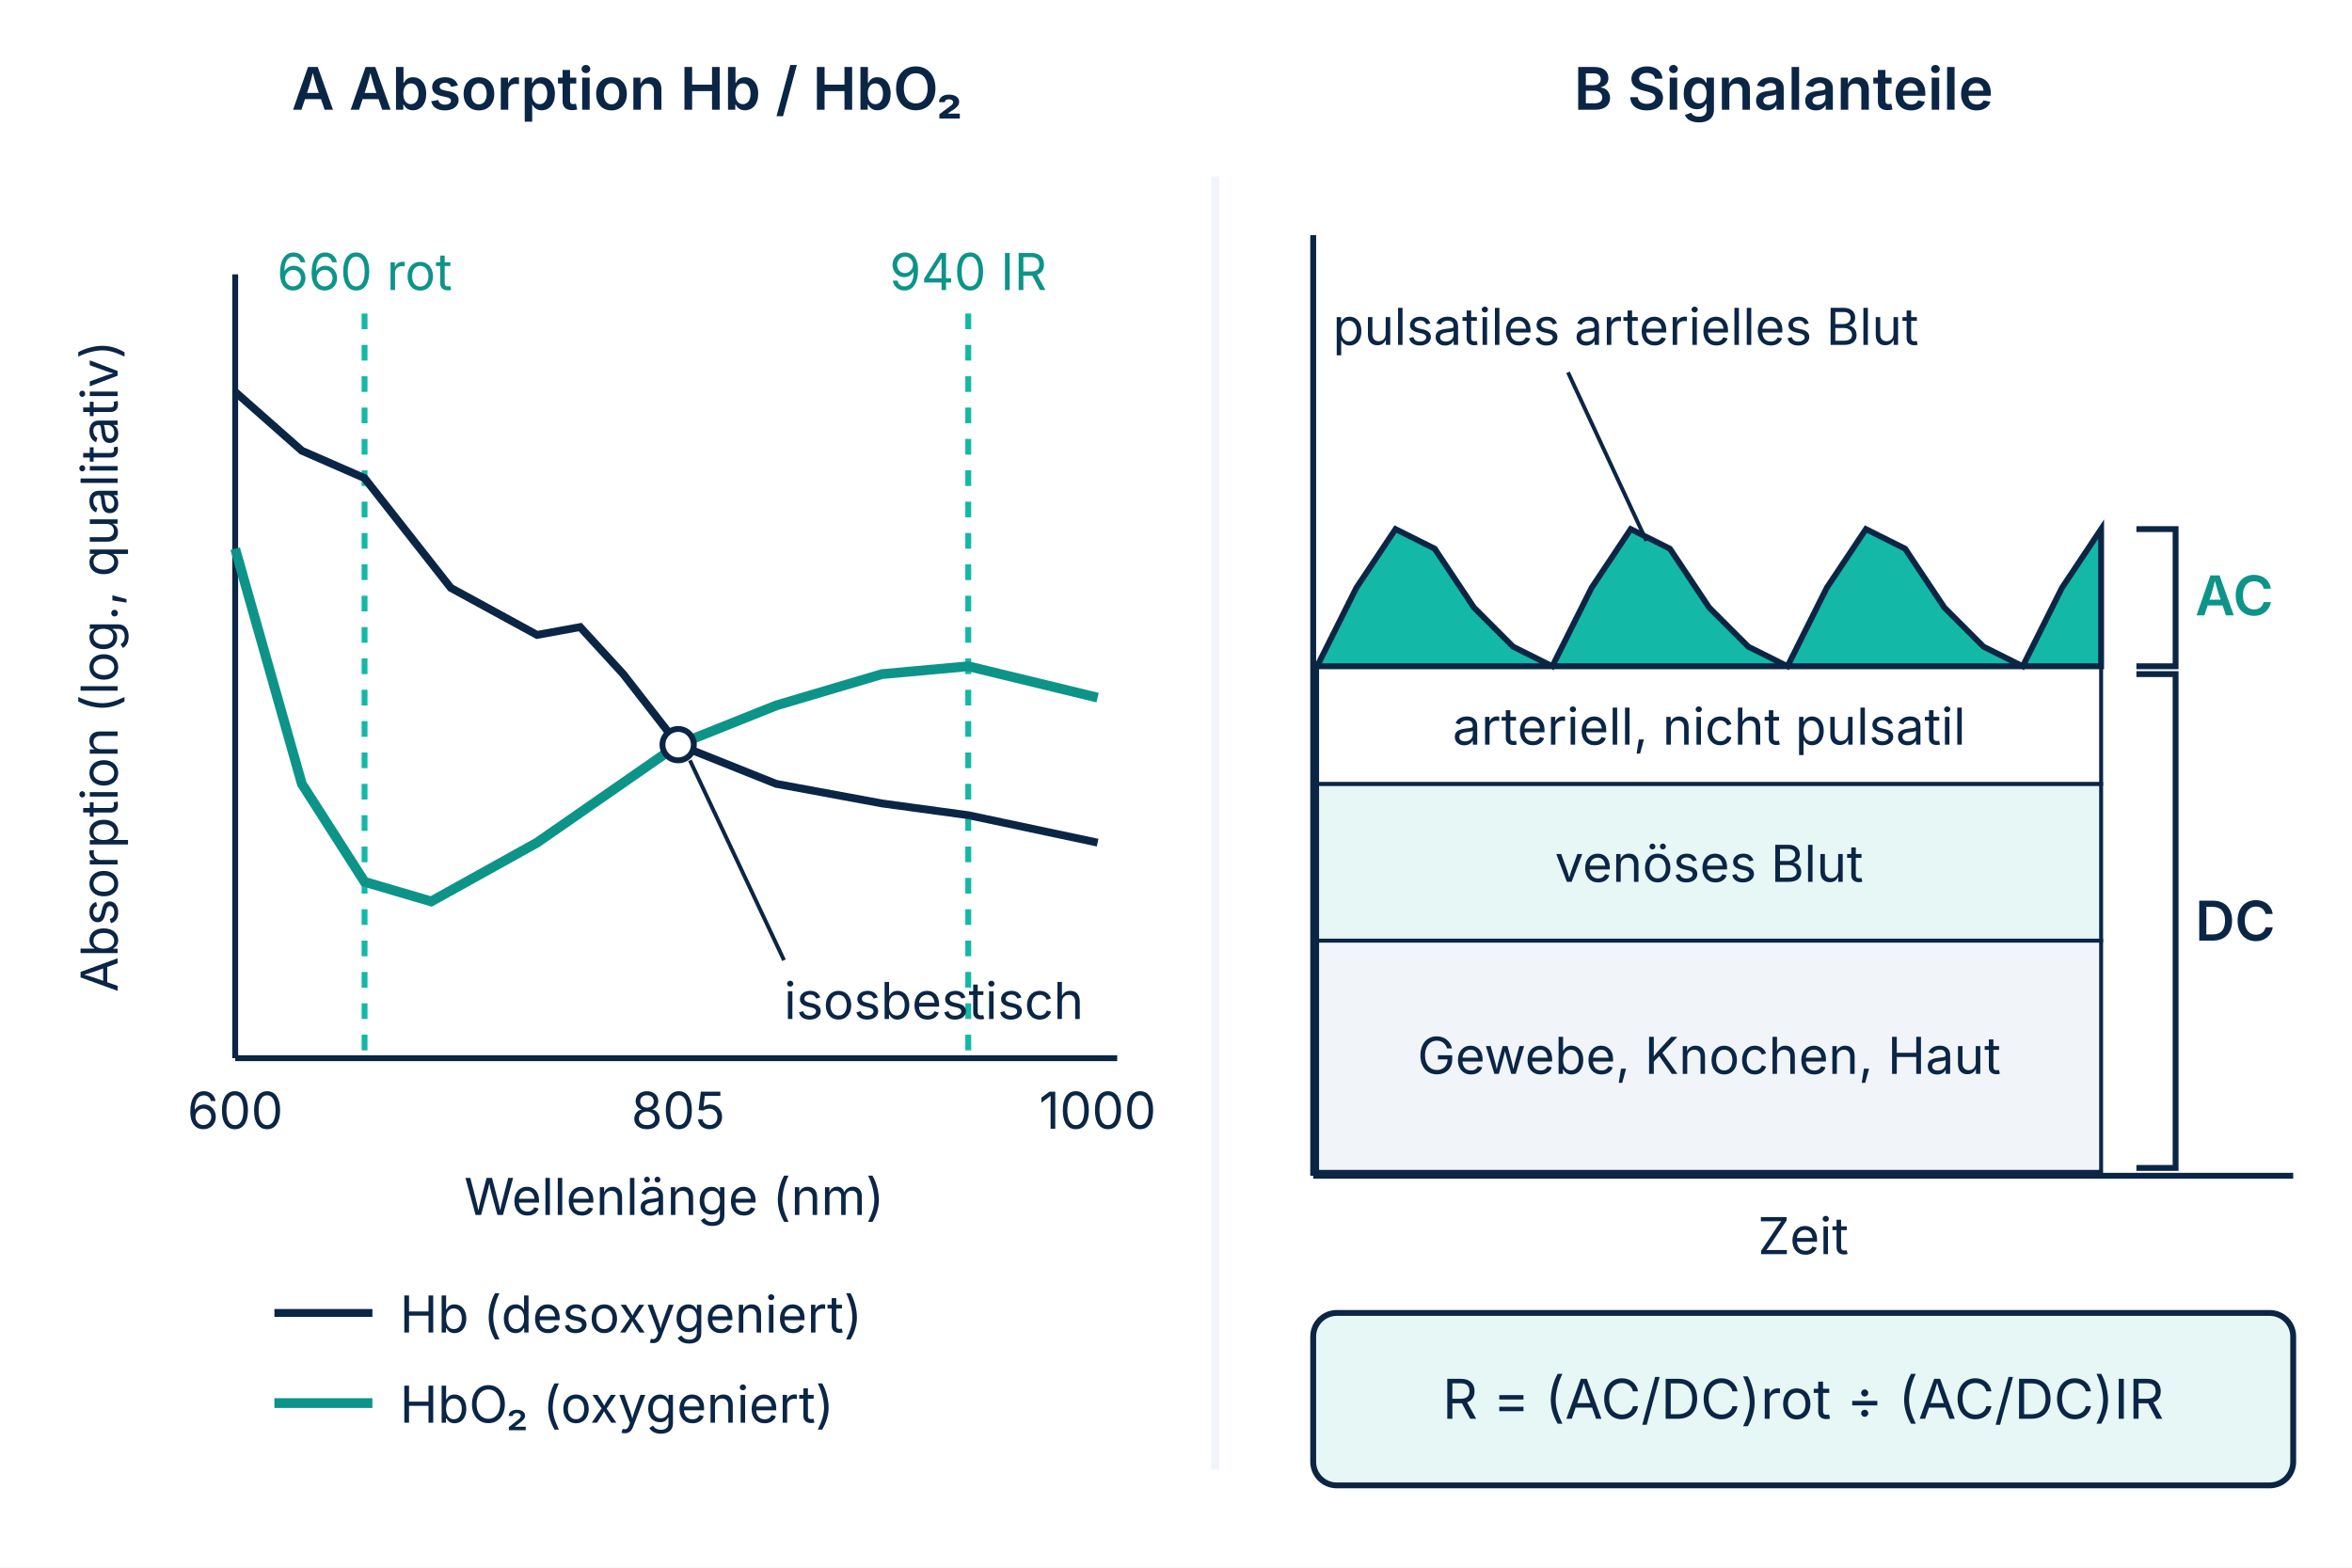
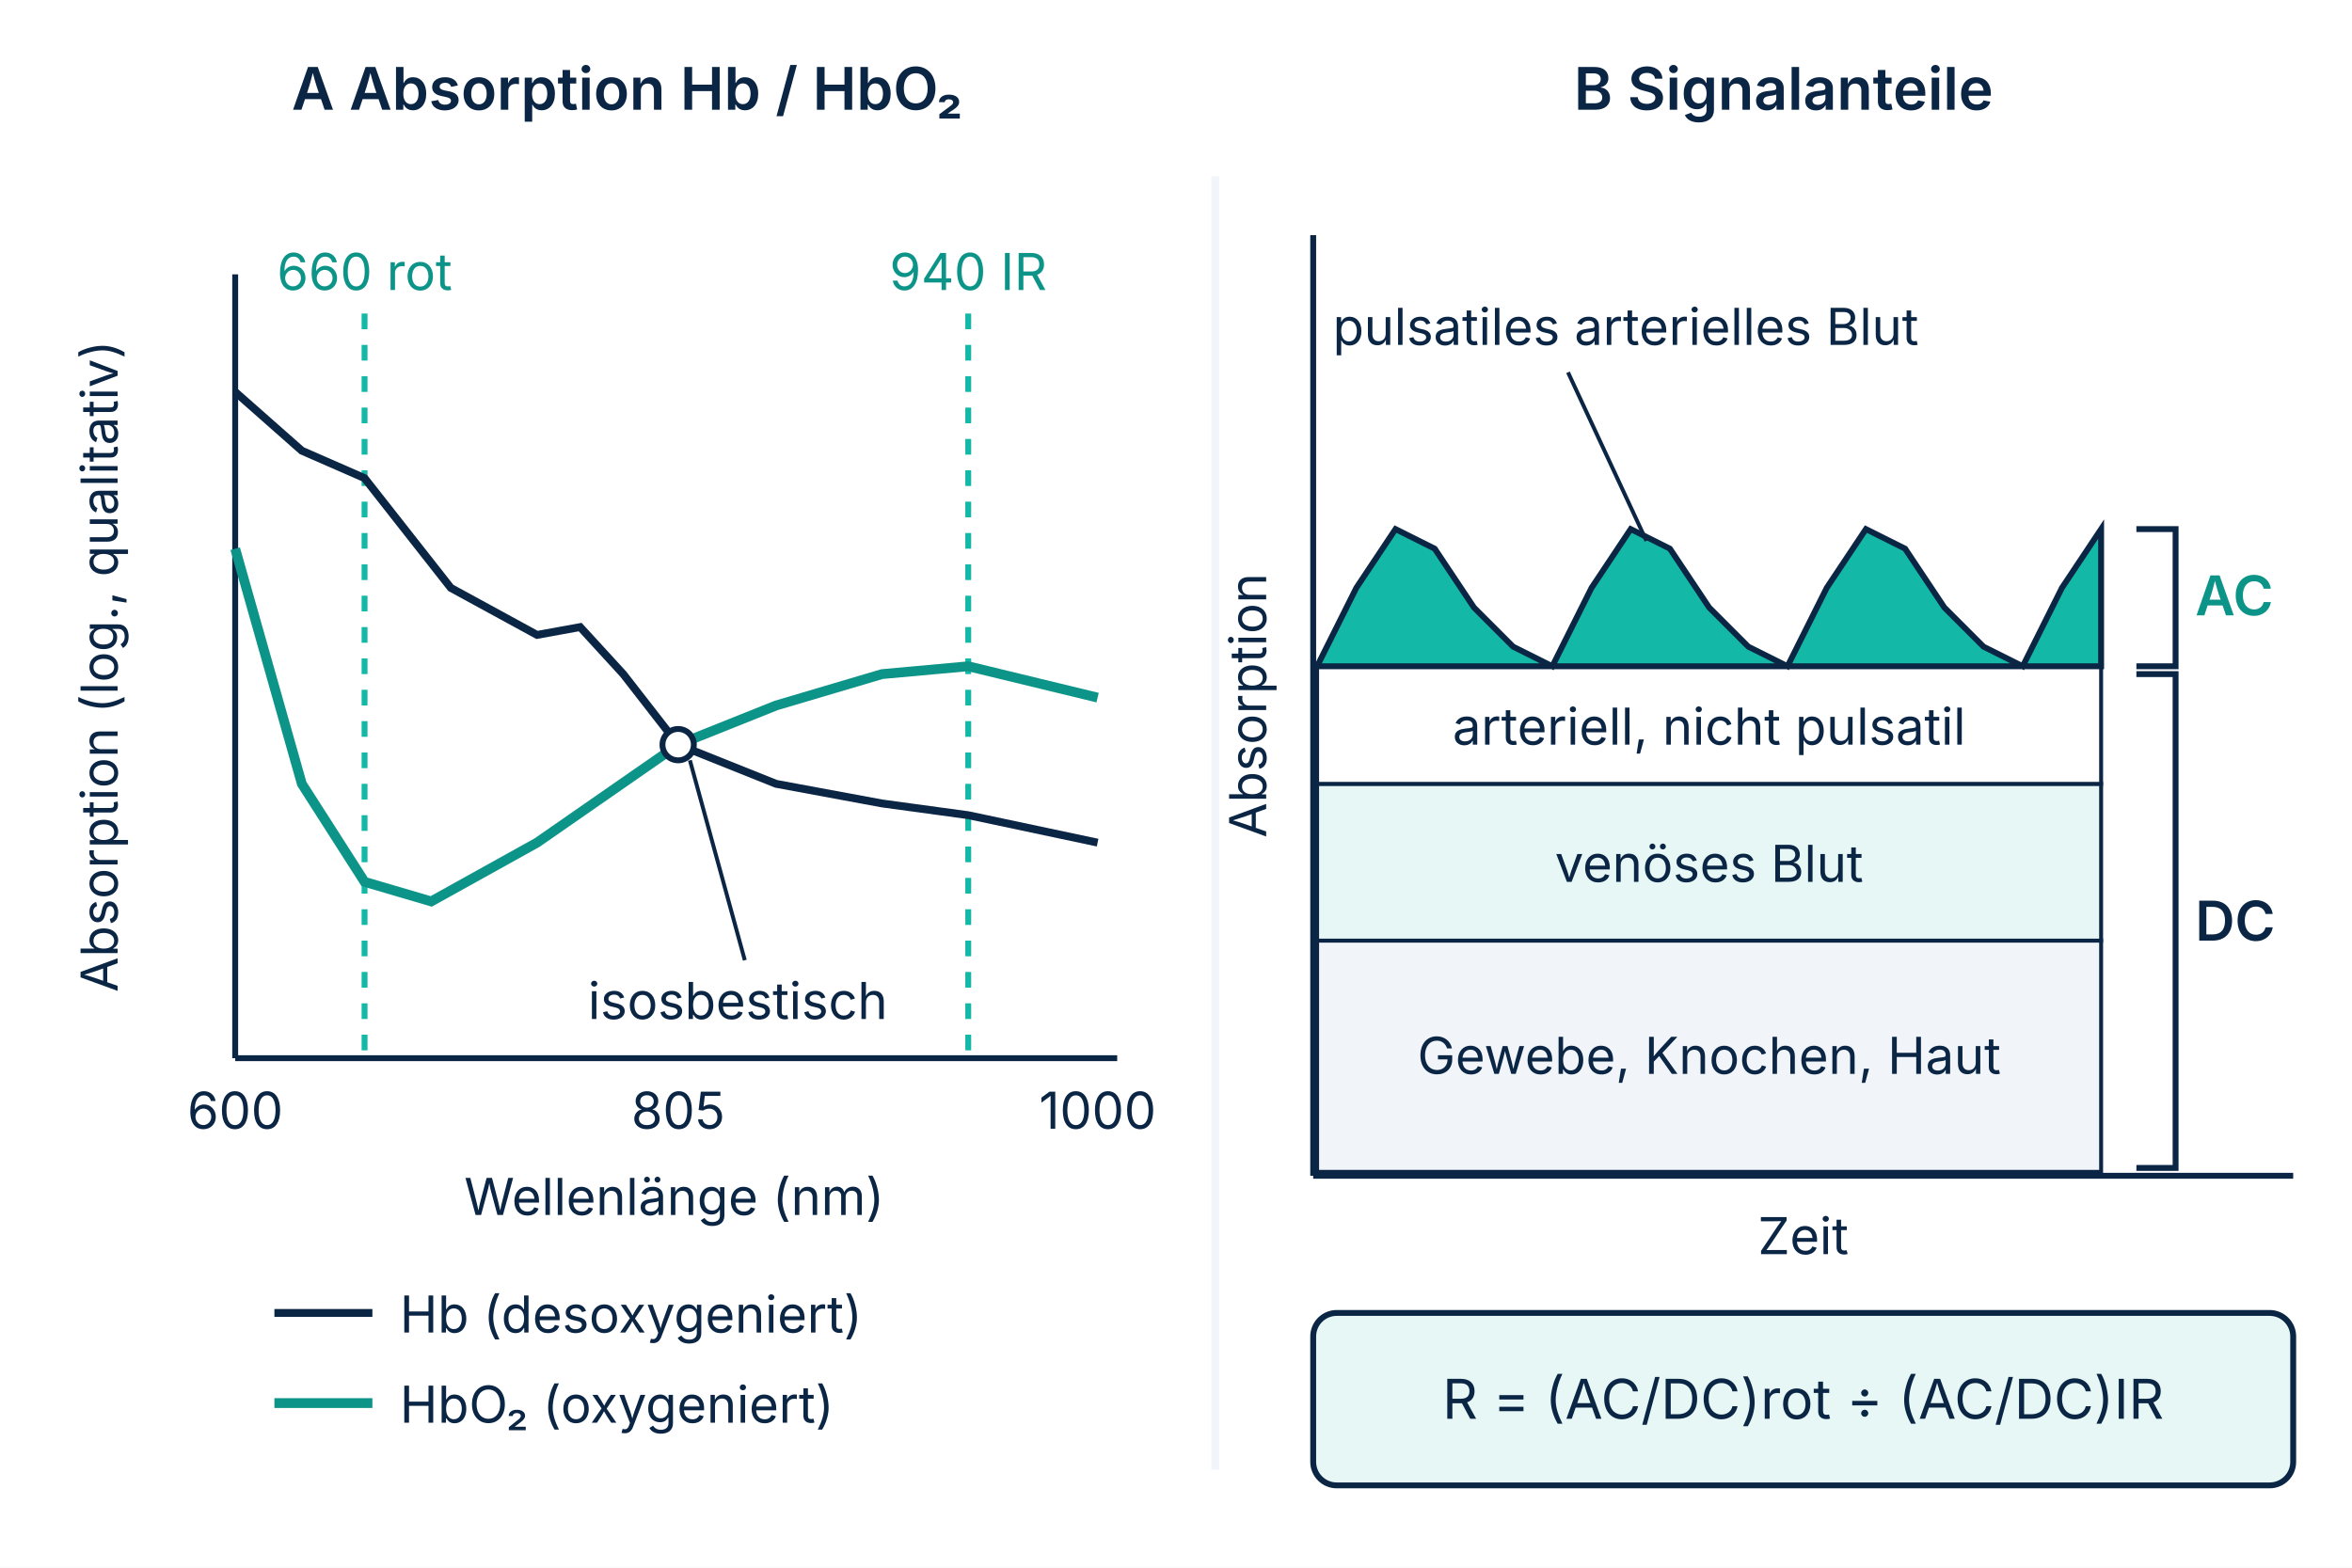
<svg xmlns="http://www.w3.org/2000/svg" viewBox="0 0 600 400" width="600" height="400" font-family="Inter, Arial, sans-serif">
  <rect x="0" y="0" width="600" height="400" fill="#ffffff" />
  <text x="160" y="28" font-size="15" font-weight="600" fill="#0b2545" text-anchor="middle">A  Absorption Hb / HbO₂</text>
  <line x1="60" y1="270" x2="285" y2="270" stroke="#0b2545" stroke-width="1.5" />
  <line x1="60" y1="270" x2="60" y2="70" stroke="#0b2545" stroke-width="1.5" />
  <text x="172" y="310" font-size="13" fill="#0b2545" text-anchor="middle">Wellenlänge (nm)</text>
  <text x="60" y="288" font-size="13" fill="#0b2545" text-anchor="middle">600</text>
  <text x="173" y="288" font-size="13" fill="#0b2545" text-anchor="middle">805</text>
  <text x="280" y="288" font-size="13" fill="#0b2545" text-anchor="middle">1000</text>
  <text x="30" y="170" font-size="13" fill="#0b2545" text-anchor="middle" transform="rotate(-90 30 170)">Absorption (log., qualitativ)</text>
  <line x1="93" y1="80" x2="93" y2="270" stroke="#14b8a6" stroke-width="1.5" stroke-dasharray="4 4" />
  <text x="93" y="74" font-size="13" fill="#0d9488" text-anchor="middle">660 rot</text>
  <line x1="247" y1="80" x2="247" y2="270" stroke="#14b8a6" stroke-width="1.5" stroke-dasharray="4 4" />
  <text x="247" y="74" font-size="13" fill="#0d9488" text-anchor="middle">940 IR</text>
  <path d="M60,100 L77,115 L93,122 L115,150 L137,162 L148,160 L159,172 L173,190 L198,200 L225,205 L247,208 L280,215" fill="none" stroke="#0b2545" stroke-width="2" />
  <path d="M60,140 L77,200 L93,225 L110,230 L137,215 L173,190 L198,180 L225,172 L247,170 L280,178" fill="none" stroke="#0d9488" stroke-width="2.5" />
  <circle cx="173" cy="190" r="4" fill="#ffffff" stroke="#0b2545" stroke-width="1.5" />
-   <line x1="176" y1="194" x2="200" y2="245" stroke="#0b2545" stroke-width="1" />
-   <text x="200" y="260" font-size="13" fill="#0b2545">isosbestisch</text>
+   <line x1="176" y1="194" x2="190" y2="245" stroke="#0b2545" stroke-width="1" />
+   <text x="150" y="260" font-size="13" fill="#0b2545">isosbestisch</text>
  <line x1="70" y1="335" x2="95" y2="335" stroke="#0b2545" stroke-width="2" />
  <text x="102" y="340" font-size="13" fill="#0b2545">Hb (desoxygeniert)</text>
  <line x1="70" y1="358" x2="95" y2="358" stroke="#0d9488" stroke-width="2.5" />
  <text x="102" y="363" font-size="13" fill="#0b2545">HbO₂ (oxygeniert)</text>
  <line x1="310" y1="45" x2="310" y2="375" stroke="#f1f5f9" stroke-width="2" />
  <text x="455" y="28" font-size="15" font-weight="600" fill="#0b2545" text-anchor="middle">B  Signalanteile</text>
  <line x1="335" y1="300" x2="585" y2="300" stroke="#0b2545" stroke-width="1.5" />
  <line x1="335" y1="300" x2="335" y2="60" stroke="#0b2545" stroke-width="1.5" />
  <text x="460" y="320" font-size="13" fill="#0b2545" text-anchor="middle">Zeit</text>
+   <text x="323" y="180" font-size="13" fill="#0b2545" text-anchor="middle" transform="rotate(-90 323 180)">Absorption</text>
  <rect x="336" y="240" width="200" height="59" fill="#f1f5f9" stroke="#0b2545" stroke-width="1" />
  <rect x="336" y="200" width="200" height="40" fill="#e6f7f5" stroke="#0b2545" stroke-width="1" />
  <rect x="336" y="170" width="200" height="30" fill="#ffffff" stroke="#0b2545" stroke-width="1" />
  <path d="M336,170 L346,150 L356,135 L366,140 L376,155 L386,165 L396,170 L406,150 L416,135 L426,140 L436,155 L446,165 L456,170 L466,150 L476,135 L486,140 L496,155 L506,165 L516,170 L526,150 L536,135 L536,170 Z" fill="#14b8a6" stroke="#0b2545" stroke-width="1.5" />
  <text x="436" y="274" font-size="13" fill="#0b2545" text-anchor="middle">Gewebe, Knochen, Haut</text>
  <text x="436" y="225" font-size="13" fill="#0b2545" text-anchor="middle">venöses Blut</text>
  <text x="436" y="190" font-size="13" fill="#0b2545" text-anchor="middle">arteriell, nicht pulsatil</text>
  <path d="M545,135 L555,135 L555,170 L545,170" fill="none" stroke="#0b2545" stroke-width="1.5" />
  <text x="560" y="157" font-size="14" font-weight="600" fill="#0d9488">AC</text>
  <path d="M545,172 L555,172 L555,298 L545,298" fill="none" stroke="#0b2545" stroke-width="1.5" />
  <text x="560" y="240" font-size="14" font-weight="600" fill="#0b2545">DC</text>
  <line x1="420" y1="138" x2="400" y2="95" stroke="#0b2545" stroke-width="1" />
  <text x="340" y="88" font-size="13" fill="#0b2545">pulsatiles arterielles Blut</text>
  <rect x="335" y="335" width="250" height="44" rx="6" fill="#e6f7f5" stroke="#0b2545" stroke-width="1.5" />
  <text x="460" y="362" font-size="14" fill="#0b2545" text-anchor="middle">R = (AC/DC)rot ÷ (AC/DC)IR</text>
</svg>
